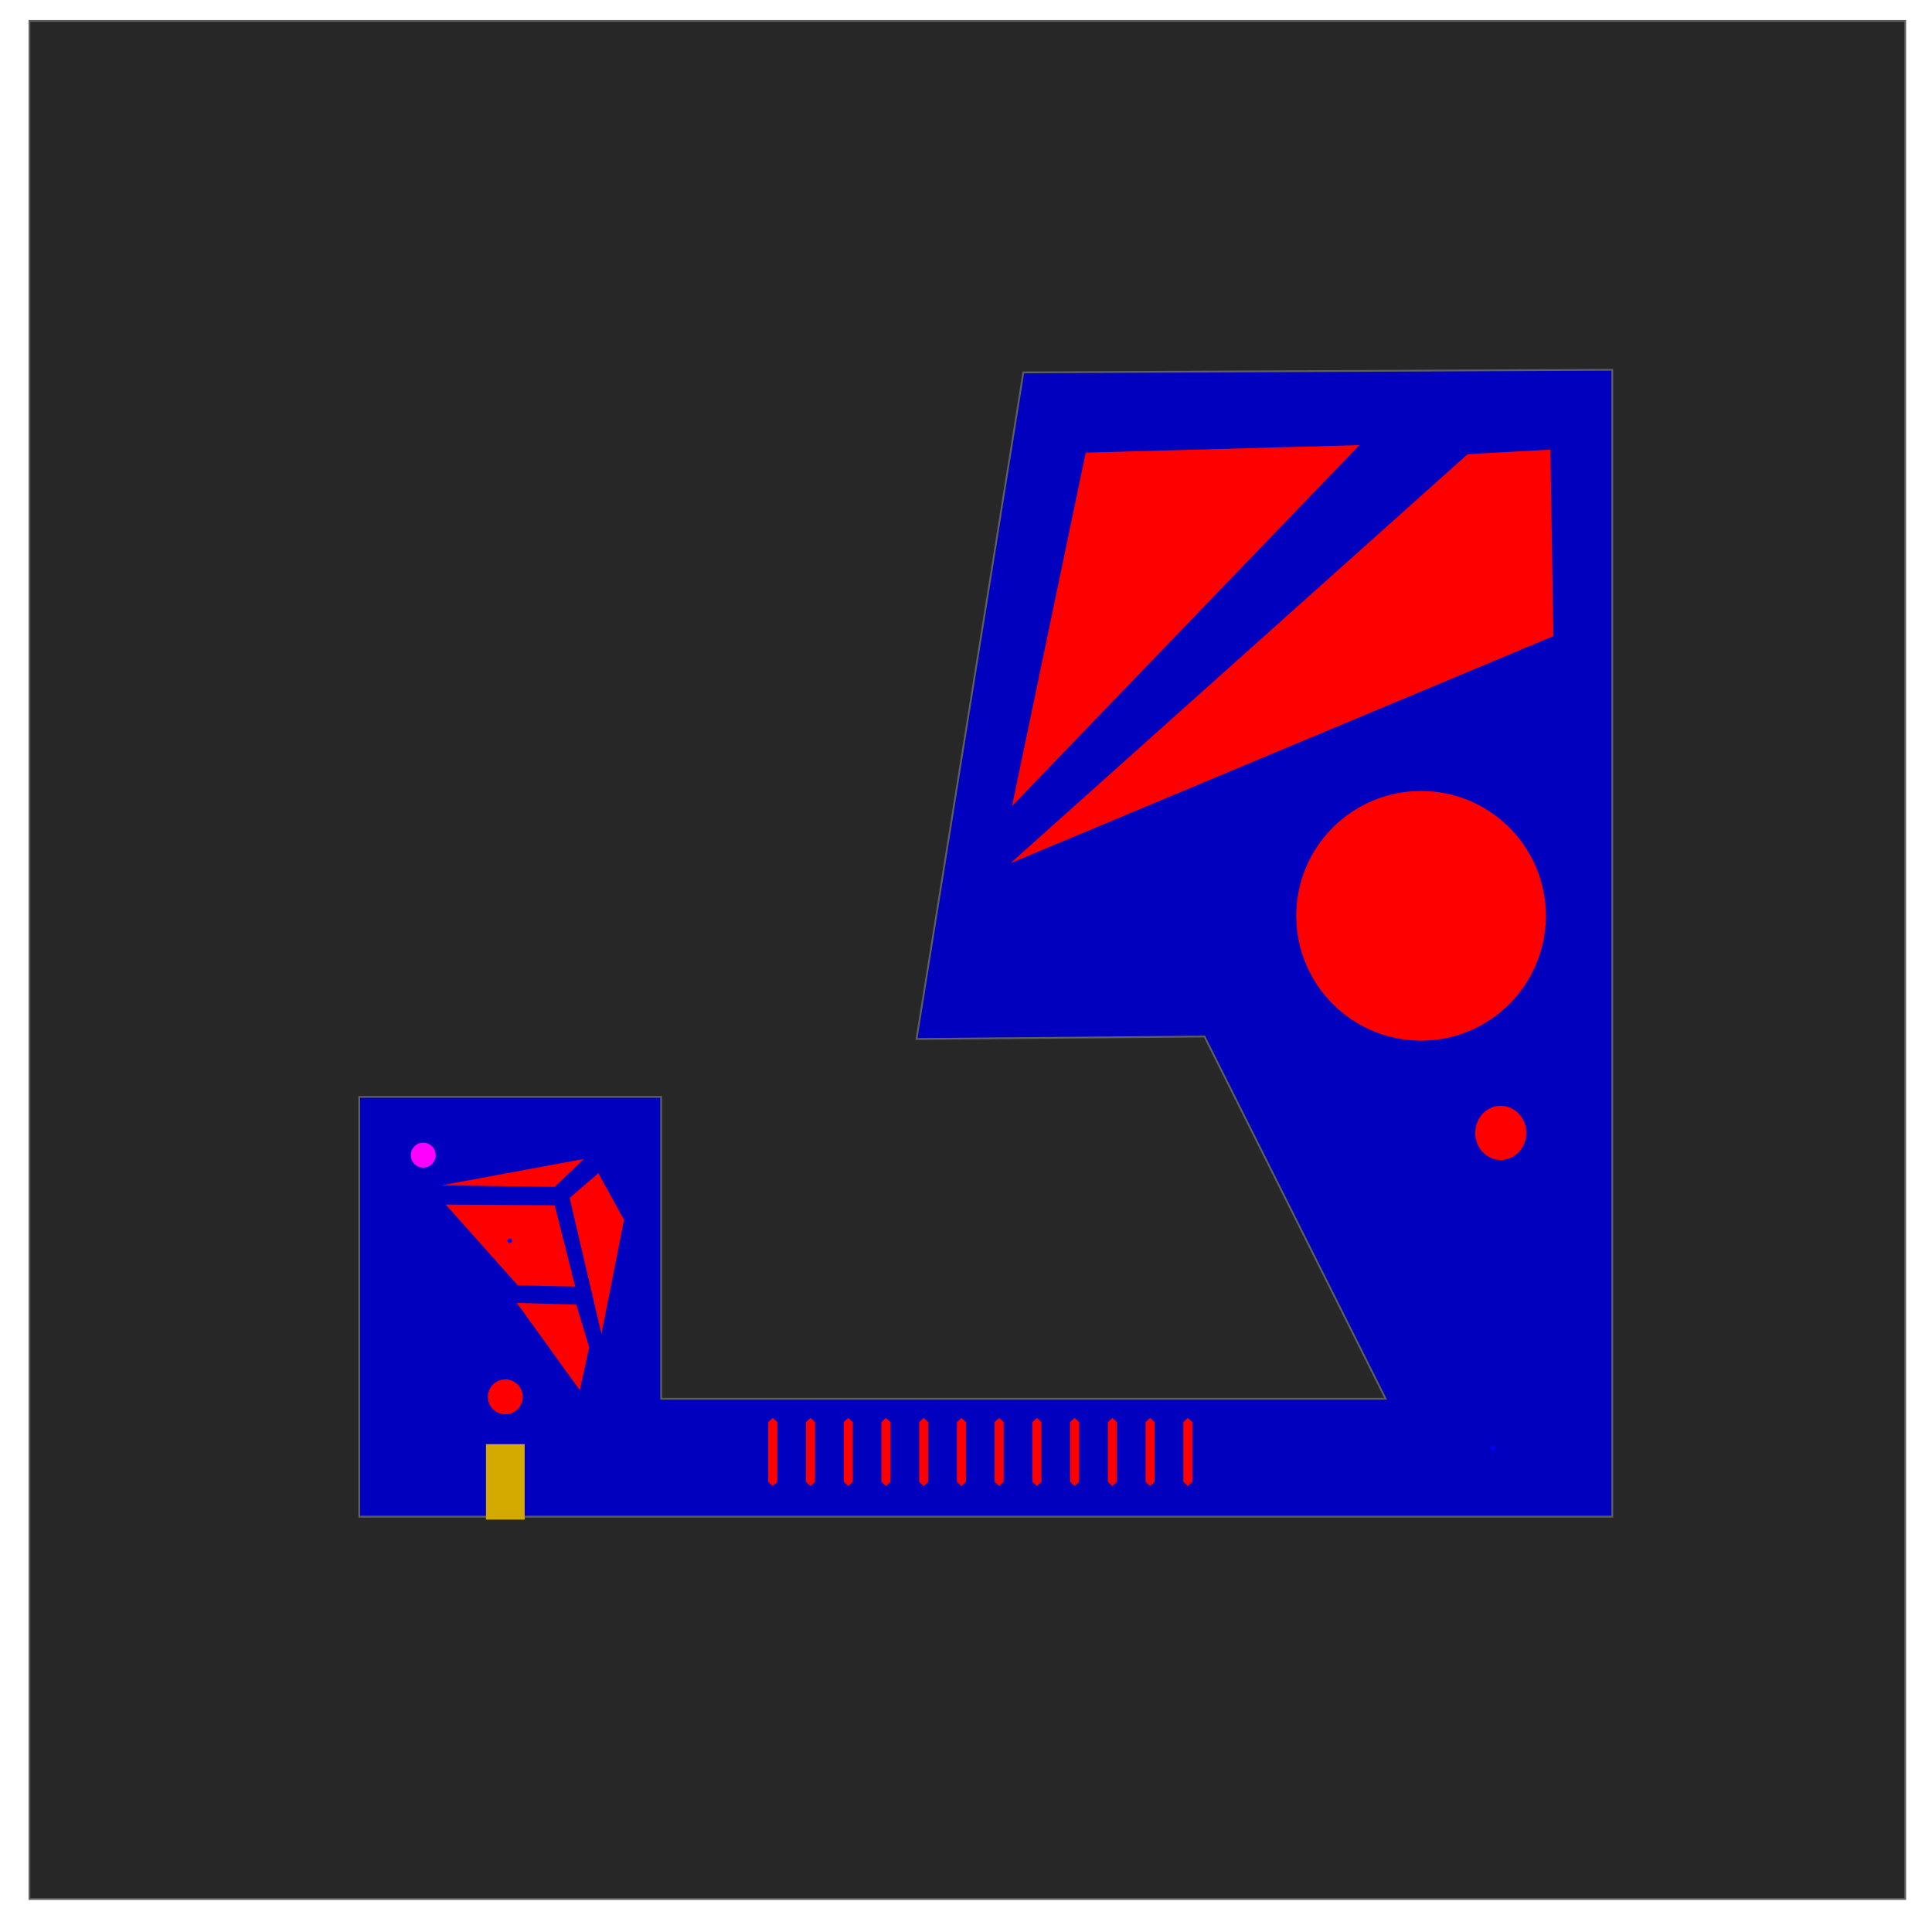
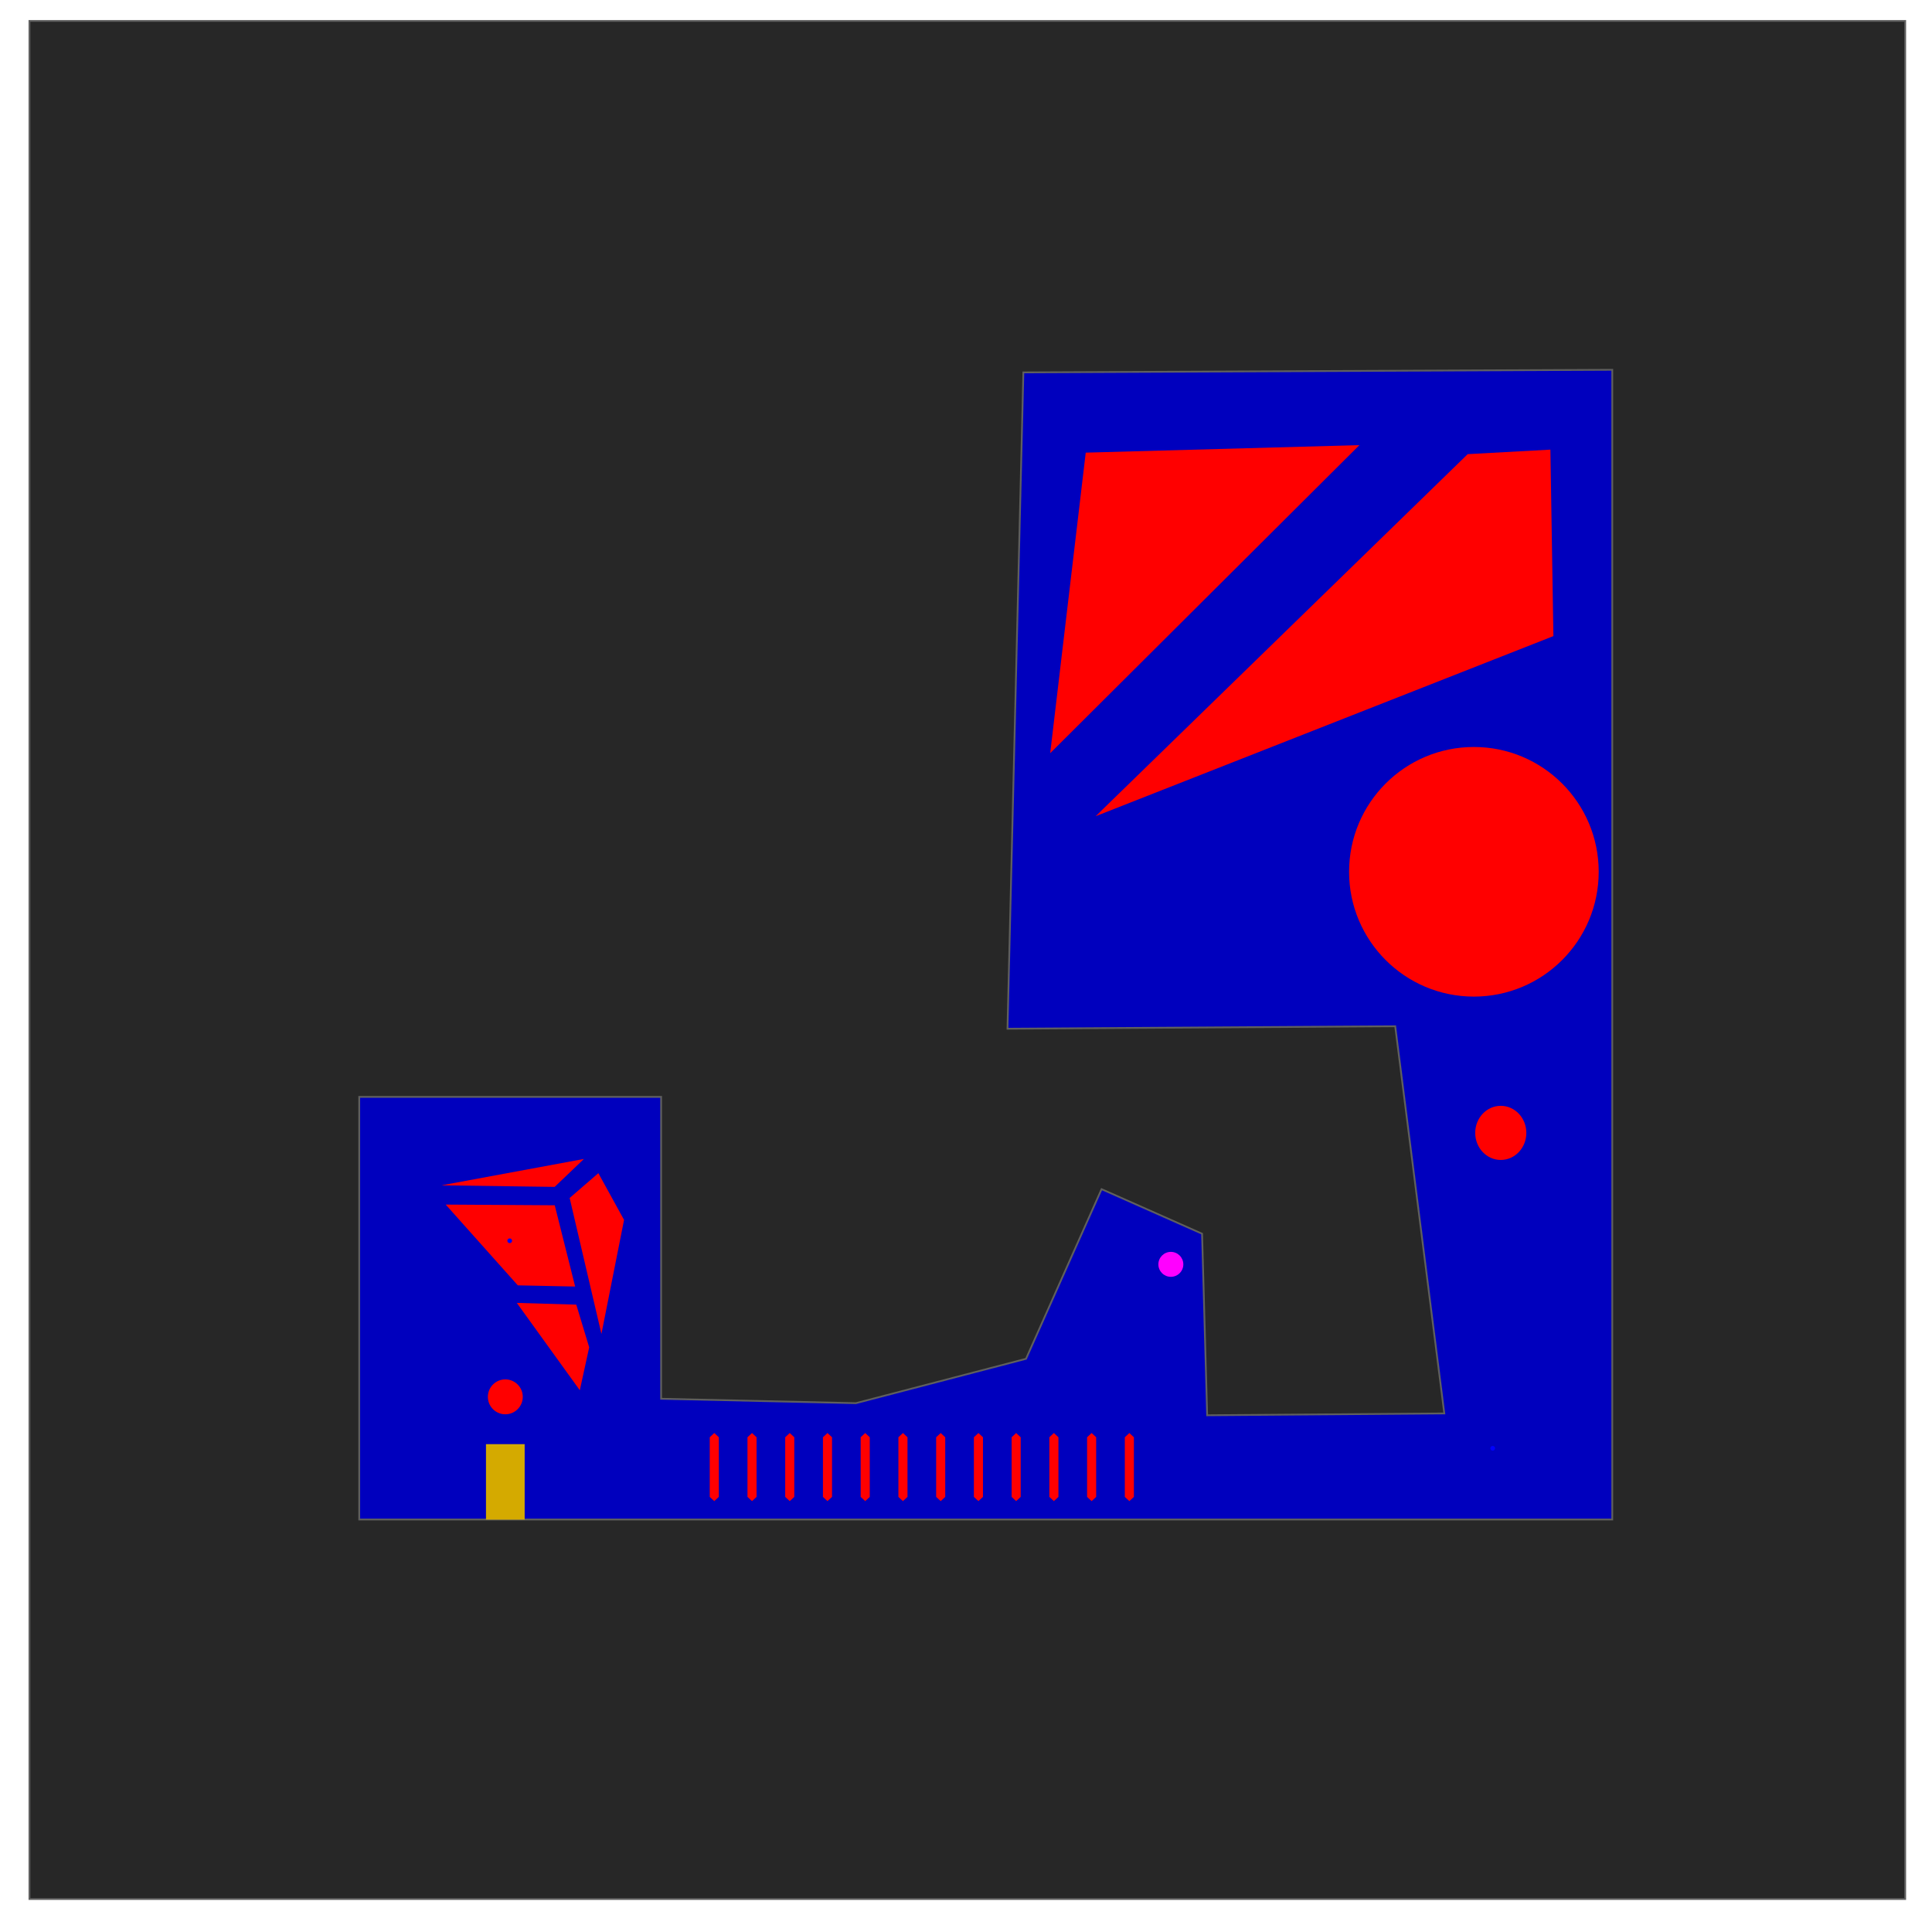
- <svg xmlns="http://www.w3.org/2000/svg" width="2048" height="2048" viewBox="0 0 2048 2048" version="1.1" id="svg1">
-   <defs id="defs1" />
+ <svg xmlns="http://www.w3.org/2000/svg" xmlns:xlink="http://www.w3.org/1999/xlink" width="2048" height="2048" viewBox="0 0 2048 2048" version="1.1" id="svg1">
+   <defs id="defs1">
+     <linearGradient id="swatch5">
+       <stop style="stop-color:#000000;stop-opacity:1;" offset="0" id="stop5" />
+     </linearGradient>
+     <linearGradient id="swatch4">
+       <stop style="stop-color:#0000be;stop-opacity:1;" offset="0" id="stop4" />
+     </linearGradient>
+     <linearGradient xlink:href="#swatch4" id="linearGradient5" x1="380.312" y1="1001.374" x2="1709.562" y2="1001.374" gradientUnits="userSpaceOnUse" />
+   </defs>
  <g id="layer1" style="display:inline">
-     <path style="fill:none;stroke:#000000;stroke-opacity:1" d="M 380.812,1610.75 H 1709.062 V 392 l -624.25,2.75 -113.25,706.625 305.25,-2.625 192,384 H 700.812 v -320 h -320 z" id="path1" />
+     <path style="fill:none;stroke:#000000;stroke-opacity:1" d="M 380.812,1610.75 H 1709.062 V 392 l -624.25,2.75 -16.828,695.739 411.004,-2.625 52.032,410.438 -251.381,1.944 -5.41,-192.456 -106.514,-47.239 -80.076,179.82 -180.37,47.045 -206.458,-4.666 v -320 h -320 z" id="path1" />
  </g>
  <g id="layer8" style="display:inline;fill:none;stroke:#ff0000;stroke-opacity:1">
-     <path id="path1-4-1" style="fill:none;stroke:#f90000;stroke-width:1.89;stroke-dasharray:none;stroke-opacity:1" d="m 1047.308,276.977 -143.885,882.965 337.705,-2.904 133.83,267.713 H 758.812 v -320 h -496 v 564 H 1855.052 V 273.727 Z" />
+     <path id="path1-49" style="display:inline;fill:none;stroke:#000000;stroke-opacity:1" d="m 1022.312,331 c -6.63,274.642 -13.26,549.284 -19.891,823.926 140.064,-0.896 280.128,-1.791 420.191,-2.688 11.947,94.209 23.896,188.418 35.844,282.627 -38.859,0.295 -77.717,0.585 -116.576,0.881 -1.616,-56.694 -3.228,-113.388 -4.842,-170.082 -67.275,-29.85 -134.549,-59.701 -201.824,-89.551 -31.168,70.022 -62.332,140.045 -93.502,210.066 -47.308,12.352 -94.617,24.7 -141.926,37.049 -44.992,-1.013 -89.983,-2.026 -134.975,-3.041 0,-107.146 0,-214.292 0,-321.438 -149.333,0 -298.667,0 -448,0 0,192 0,384 0,576 485.417,0 970.833,0 1456.25,0 0,-449.021 0,-898.042 0,-1347.062 -250.25,1.104 -500.5,2.208 -750.75,3.312 z" />
  </g>
-   <g id="layer13" style="display:inline">
+   <g id="layer13" style="display:none">
    <rect style="display:inline;fill:#ff6600;fill-opacity:1;stroke-width:1.89" id="rect20" width="1788.549" height="1686.528" x="146.655" y="162.595" />
  </g>
  <g id="layer17" style="display:inline">
-     <path style="display:inline;fill:#0000be;fill-opacity:1;stroke:none;stroke-opacity:1" d="M 380.812,1610.75 H 1709.062 V 392 l -624.25,2.75 -113.25,706.625 305.25,-2.625 192,384 H 700.812 v -320 h -320 z" id="path8" />
+     <path style="display:inline;fill:url(#linearGradient5);stroke:#000000;stroke-opacity:1" d="M 380.812,1610.75 H 1709.062 V 392 l -624.25,2.75 -16.828,695.739 411.004,-2.625 52.032,410.438 -251.381,1.944 -5.41,-192.456 -106.514,-47.239 -80.076,179.82 -180.37,47.045 -206.458,-4.666 v -320 h -320 z" id="path1-4" />
    <path style="fill:#ff0000;fill-opacity:1;stroke-width:0.926" d="m 468.016,1256.497 150.976,-27.959 -31.004,29.613 z" id="path9" />
    <path style="fill:#ff0000;fill-opacity:1;stroke-width:1.157" d="m 634.282,1243.604 -30.434,26.3 33.695,144.144 23.984,-120.917 z" id="path10" />
    <path style="display:inline;fill:#ff0000;fill-opacity:1;stroke-width:1.89" d="m 588.054,1277.64 -115.59,-0.731 76.422,85.623 60.801,1.254 z" id="path11" />
    <path style="display:inline;fill:#ff0000;fill-opacity:1;stroke-width:0.676" d="m 610.873,1382.964 -63.047,-1.834 66.802,92.603 9.943,-45.529 z" id="path12" />
    <ellipse style="display:inline;fill:#ff0000;fill-opacity:1;stroke-width:0.501" id="path15-8" cx="1590.884" cy="1200.911" rx="27.099" ry="28.693" />
-     <path style="display:inline;fill:#ff0000;fill-opacity:1;stroke-width:1.89" d="m 1072.81,854.423 78.11,-374.607 290.121,-7.97 z" id="path16" />
-     <path style="display:inline;fill:#ff0000;fill-opacity:1;stroke-width:1.89" d="m 1071.216,914.997 484.598,-433.588 87.674,-4.782 3.188,197.665 z" id="path17" />
-     <circle style="display:inline;fill:#ff0000;fill-opacity:1;stroke-width:1.89" id="path18" cx="1506.398" cy="970.79" r="132.308" />
-     <path id="path20" style="fill:#ff0000;stroke-width:0.61" d="m 823.985,1570.773 -4.817,4.492 -4.817,-4.492 v -63.228 l 4.817,-4.492 4.817,4.492 z" />
-     <path id="path20-9" style="display:inline;fill:#ff0000;stroke-width:0.61" d="m 863.985,1570.773 -4.817,4.492 -4.817,-4.492 v -63.228 l 4.817,-4.492 4.817,4.492 z" />
-     <path id="path20-9-4" style="display:inline;fill:#ff0000;stroke-width:0.61" d="m 903.985,1570.773 -4.817,4.492 -4.817,-4.492 v -63.228 l 4.817,-4.492 4.817,4.492 z" />
-     <path id="path20-9-4-7" style="display:inline;fill:#ff0000;stroke-width:0.61" d="m 943.985,1570.773 -4.817,4.492 -4.817,-4.492 v -63.228 l 4.817,-4.492 4.817,4.492 z" />
-     <path id="path20-9-4-7-5" style="display:inline;fill:#ff0000;stroke-width:0.61" d="m 983.985,1570.773 -4.817,4.492 -4.817,-4.492 v -63.228 l 4.817,-4.492 4.817,4.492 z" />
-     <path id="path20-9-4-7-5-3" style="display:inline;fill:#ff0000;stroke-width:0.61" d="m 1023.985,1570.773 -4.817,4.492 -4.817,-4.492 v -63.228 l 4.817,-4.492 4.817,4.492 z" />
-     <path id="path20-9-4-7-5-3-7" style="display:inline;fill:#ff0000;stroke-width:0.61" d="m 1063.985,1570.773 -4.817,4.492 -4.817,-4.492 v -63.228 l 4.817,-4.492 4.817,4.492 z" />
-     <path id="path20-9-4-7-5-3-7-2" style="display:inline;fill:#ff0000;stroke-width:0.61" d="m 1103.985,1570.773 -4.817,4.492 -4.817,-4.492 v -63.228 l 4.817,-4.492 4.817,4.492 z" />
-     <path id="path20-9-4-7-5-3-7-2-7" style="display:inline;fill:#ff0000;stroke-width:0.61" d="m 1143.985,1570.773 -4.817,4.492 -4.817,-4.492 v -63.228 l 4.817,-4.492 4.817,4.492 z" />
-     <path id="path20-9-4-7-5-3-7-2-7-9" style="display:inline;fill:#ff0000;stroke-width:0.61" d="m 1183.985,1570.773 -4.817,4.492 -4.817,-4.492 v -63.228 l 4.817,-4.492 4.817,4.492 z" />
-     <path id="path20-9-4-7-5-3-7-2-7-9-4" style="display:inline;fill:#ff0000;stroke-width:0.61" d="m 1223.985,1570.773 -4.817,4.492 -4.817,-4.492 v -63.228 l 4.817,-4.492 4.817,4.492 z" />
-     <path id="path20-9-4-7-5-3-7-2-7-9-4-9" style="display:inline;fill:#ff0000;stroke-width:0.61" d="m 1263.985,1570.773 -4.817,4.492 -4.817,-4.492 v -63.228 l 4.817,-4.492 4.817,4.492 z" />
+     <path style="display:inline;fill:#ff0000;fill-opacity:1;stroke-width:1.89" d="m 1113.246,798.435 37.674,-318.62 290.121,-7.97 z" id="path16" />
+     <path style="display:inline;fill:#ff0000;fill-opacity:1;stroke-width:1.89" d="m 1161.418,865.231 394.396,-383.821 87.674,-4.782 3.188,197.665 z" id="path17" />
+     <circle style="display:inline;fill:#ff0000;fill-opacity:1;stroke-width:1.89" id="path18" cx="1562.385" cy="924.134" r="132.308" />
+     <path id="path20" style="fill:#ff0000;stroke-width:0.61" d="m 761.985,1586.773 -4.817,4.492 -4.817,-4.492 v -63.228 l 4.817,-4.492 4.817,4.492 z" />
+     <path id="path20-9" style="display:inline;fill:#ff0000;stroke-width:0.61" d="m 801.985,1586.773 -4.817,4.492 -4.817,-4.492 v -63.228 l 4.817,-4.492 4.817,4.492 z" />
+     <path id="path20-9-4" style="display:inline;fill:#ff0000;stroke-width:0.61" d="m 841.985,1586.773 -4.817,4.492 -4.817,-4.492 v -63.228 l 4.817,-4.492 4.817,4.492 z" />
+     <path id="path20-9-4-7" style="display:inline;fill:#ff0000;stroke-width:0.61" d="m 881.985,1586.773 -4.817,4.492 -4.817,-4.492 v -63.228 l 4.817,-4.492 4.817,4.492 z" />
+     <path id="path20-9-4-7-5" style="display:inline;fill:#ff0000;stroke-width:0.61" d="m 921.985,1586.773 -4.817,4.492 -4.817,-4.492 v -63.228 l 4.817,-4.492 4.817,4.492 z" />
+     <path id="path20-9-4-7-5-3" style="display:inline;fill:#ff0000;stroke-width:0.61" d="m 961.985,1586.773 -4.817,4.492 -4.817,-4.492 v -63.228 l 4.817,-4.492 4.817,4.492 z" />
+     <path id="path20-9-4-7-5-3-7" style="display:inline;fill:#ff0000;stroke-width:0.61" d="m 1001.985,1586.773 -4.817,4.492 -4.817,-4.492 v -63.228 l 4.817,-4.492 4.817,4.492 z" />
+     <path id="path20-9-4-7-5-3-7-2" style="display:inline;fill:#ff0000;stroke-width:0.61" d="m 1041.985,1586.773 -4.817,4.492 -4.817,-4.492 v -63.228 l 4.817,-4.492 4.817,4.492 z" />
+     <path id="path20-9-4-7-5-3-7-2-7" style="display:inline;fill:#ff0000;stroke-width:0.61" d="m 1081.985,1586.773 -4.817,4.492 -4.817,-4.492 v -63.228 l 4.817,-4.492 4.817,4.492 z" />
+     <path id="path20-9-4-7-5-3-7-2-7-9" style="display:inline;fill:#ff0000;stroke-width:0.61" d="m 1121.985,1586.773 -4.817,4.492 -4.817,-4.492 v -63.228 l 4.817,-4.492 4.817,4.492 z" />
+     <path id="path20-9-4-7-5-3-7-2-7-9-4" style="display:inline;fill:#ff0000;stroke-width:0.61" d="m 1161.985,1586.773 -4.817,4.492 -4.817,-4.492 v -63.228 l 4.817,-4.492 4.817,4.492 z" />
+     <path id="path20-9-4-7-5-3-7-2-7-9-4-9" style="display:inline;fill:#ff0000;stroke-width:0.61" d="m 1201.985,1586.773 -4.817,4.492 -4.817,-4.492 v -63.228 l 4.817,-4.492 4.817,4.492 z" />
  </g>
  <g id="layer18" style="display:inline">
-     <path id="rect1" style="fill:#272727;fill-opacity:1;stroke:#5f5f5f;stroke-width:1.89" d="M 31.214,22.172 V 2013.055 H 2019.589 V 22.172 Z M 1709.062,392 V 1607.728 H 380.812 V 1162.75 h 320 v 320 h 768 l -192,-384 -305.25,2.625 113.25,-706.625 z" />
+     <path id="rect1" style="fill:#272727;fill-opacity:1;stroke:#5f5f5f;stroke-width:1.89" d="M 31.215,22.172 V 2013.055 H 2019.59 V 22.172 Z M 1709.062,392 v 1218.75 h -1328.25 v -448 h 320 v 320 l 206.457,4.666 180.369,-47.045 80.076,-179.82 106.516,47.238 5.408,192.457 251.381,-1.943 -52.031,-410.439 -411.004,2.625 16.828,-695.738 z" />
  </g>
  <g id="layer4" style="display:inline">
    <rect style="fill:#d4aa00;stroke-width:7.294" id="rect2" width="41" height="80" x="515.16" y="1530.864" />
  </g>
  <g id="layer5">
-     <circle style="fill:#ff00ff;stroke-width:1.89" id="path4" cx="448.669" cy="1224.507" r="13.219" />
+     <circle style="fill:#ff00ff;stroke-width:1.89" id="path4" cx="1241.156" cy="1340.263" r="13.219" />
  </g>
  <g id="layer2" style="display:inline">
    <circle style="fill:#ff0000;stroke:none;stroke-width:1.489" id="path2-9" cx="535.66" cy="1480.712" r="18.5" />
  </g>
  <g id="layer3" style="display:none">
    <circle style="fill:#000000;stroke-width:0.68" id="path3" cx="1276.812" cy="1076.219" r="5" />
  </g>
  <g id="layer9" style="display:inline">
    <circle style="fill:#0000ff;stroke:none;stroke-width:0.201" id="path2-9-6" cx="540.312" cy="1315.25" r="2.5" />
    <circle style="display:inline;fill:#0000ff;stroke:none;stroke-width:0.201" id="path2-9-6-7" cx="1582.312" cy="1535.25" r="2.5" />
  </g>
  <g id="layer7" style="display:inline" />
</svg>
